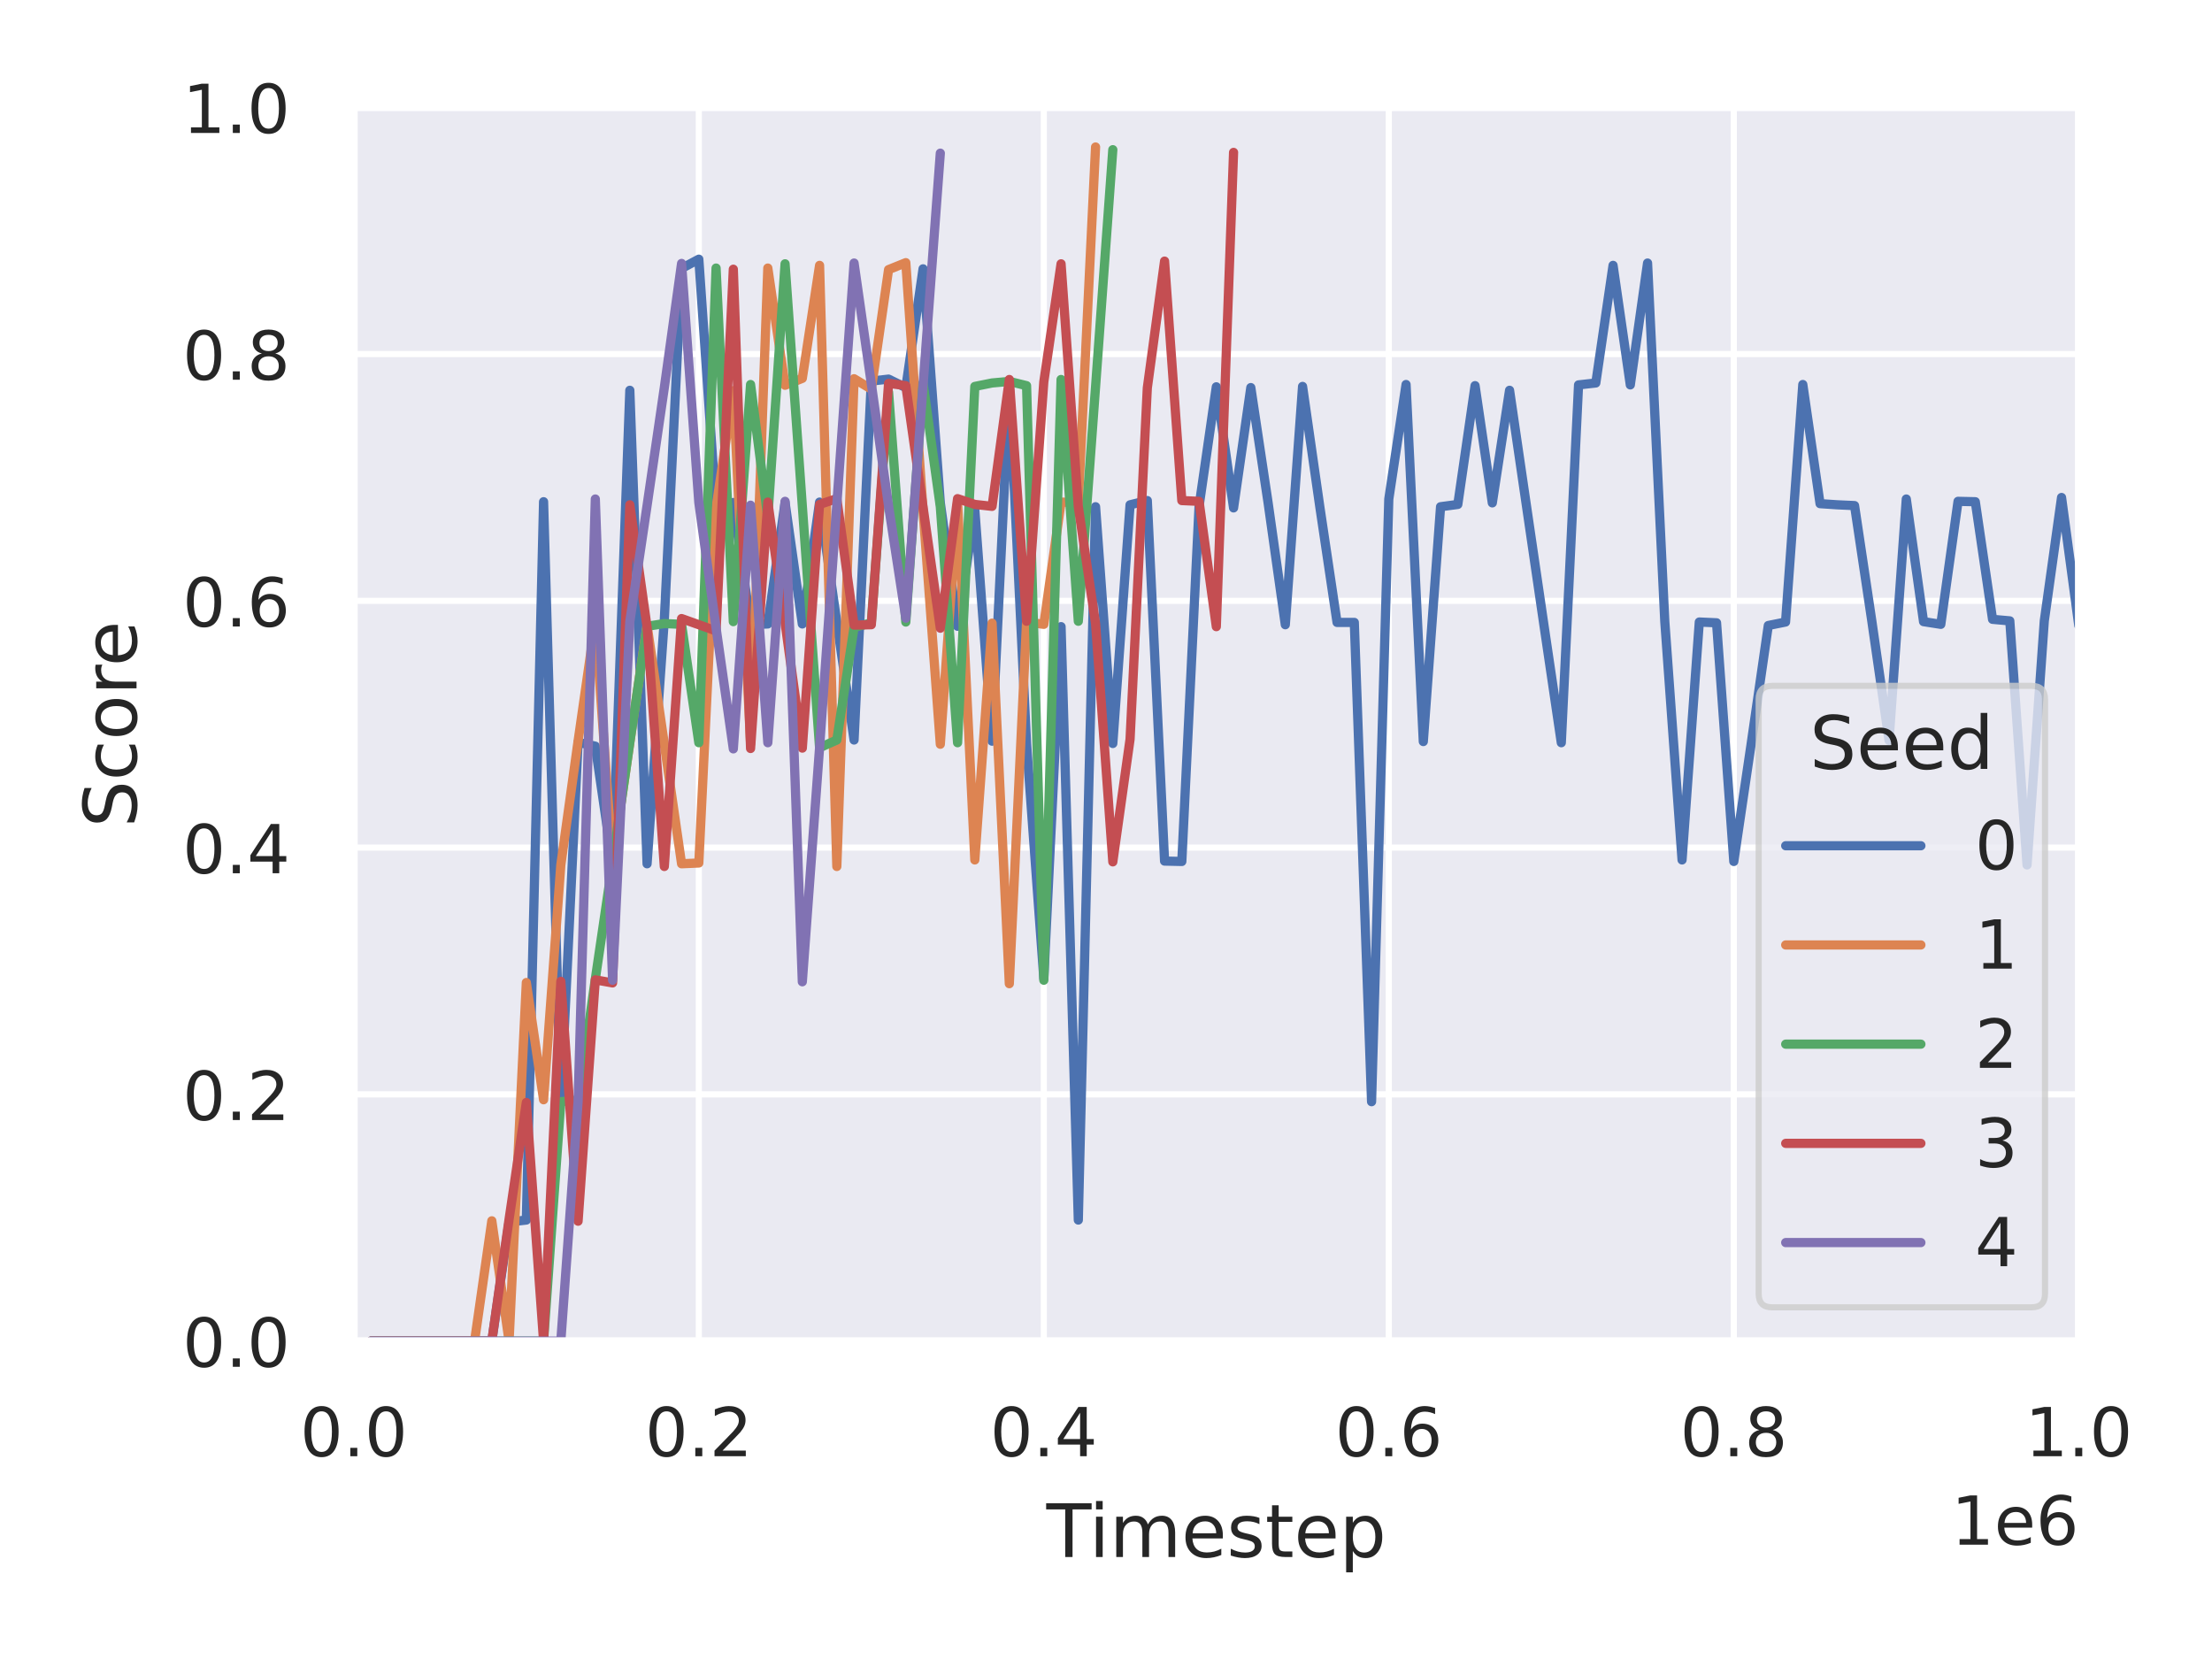
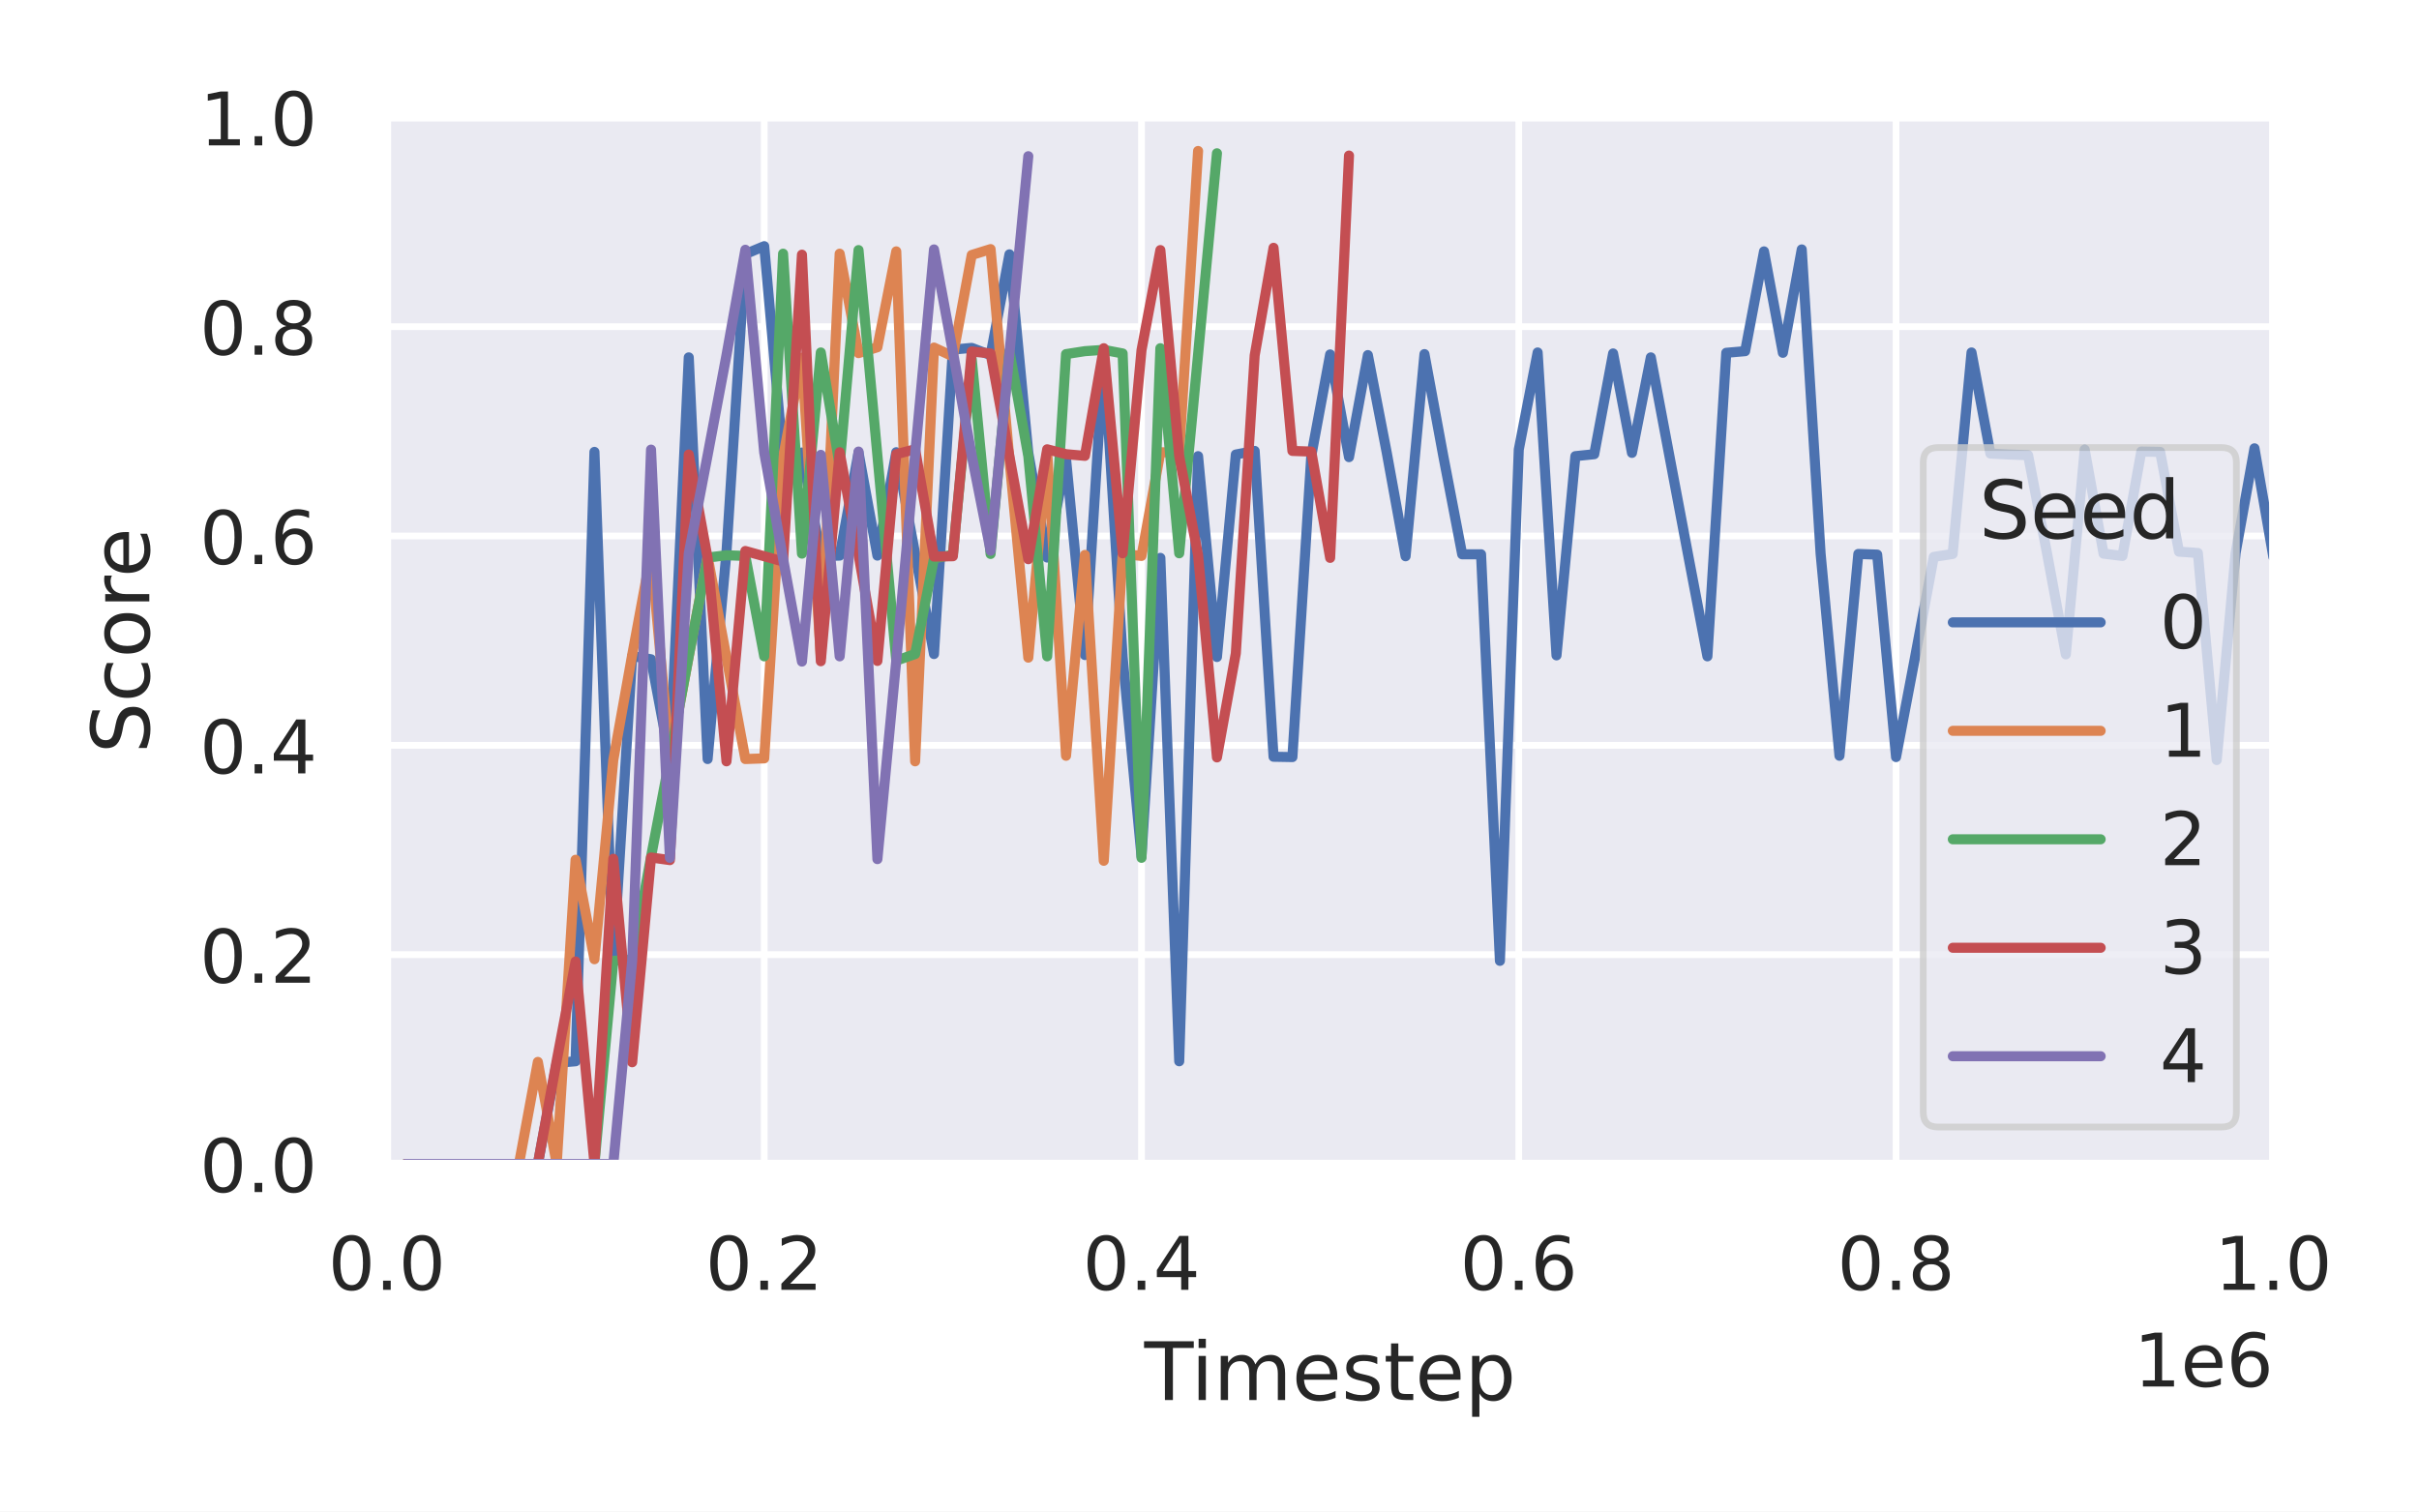
- <svg xmlns="http://www.w3.org/2000/svg" xmlns:xlink="http://www.w3.org/1999/xlink" width="288pt" height="216pt" viewBox="0 0 288 216" version="1.1">
+ <svg xmlns="http://www.w3.org/2000/svg" xmlns:xlink="http://www.w3.org/1999/xlink" width="288pt" height="180pt" viewBox="0 0 288 180" version="1.1">
  <defs>
    <style type="text/css">*{stroke-linejoin: round; stroke-linecap: butt}</style>
  </defs>
  <g id="figure_1">
    <g id="patch_1">
-       <path d="M 0 216  L 288 216  L 288 0  L 0 0  z " style="fill: #ffffff" />
+       <path d="M 0 180  L 288 180  L 288 0  L 0 0  z " style="fill: #ffffff" />
    </g>
    <g id="axes_1">
      <g id="patch_2">
-         <path d="M 46.068 174.612  L 270.657 174.612  L 270.657 13.968  L 46.068 13.968  z " style="fill: #eaeaf2" />
+         <path d="M 46.068 138.612  L 270.657 138.612  L 270.657 13.968  L 46.068 13.968  z " style="fill: #eaeaf2" />
      </g>
      <g id="matplotlib.axis_1">
        <g id="xtick_1">
          <g id="line2d_1">
-             <path d="M 46.068 174.612  L 46.068 13.968  " clip-path="url(#p39df22eead)" style="fill: none; stroke: #ffffff; stroke-width: 0.8; stroke-linecap: round" />
+             <path d="M 46.068 138.612  L 46.068 13.968  " clip-path="url(#p65713a2c18)" style="fill: none; stroke: #ffffff; stroke-width: 0.8; stroke-linecap: round" />
          </g>
          <g id="text_1">
-             <g style="fill: #262626" transform="translate(39.07062 189.5986) scale(0.088 -0.088)">
+             <g style="fill: #262626" transform="translate(39.07062 153.5986) scale(0.088 -0.088)">
              <defs>
                <path id="DejaVuSans-30" d="M 2034 4250  Q 1547 4250 1301 3770  Q 1056 3291 1056 2328  Q 1056 1369 1301 889  Q 1547 409 2034 409  Q 2525 409 2770 889  Q 3016 1369 3016 2328  Q 3016 3291 2770 3770  Q 2525 4250 2034 4250  z M 2034 4750  Q 2819 4750 3233 4129  Q 3647 3509 3647 2328  Q 3647 1150 3233 529  Q 2819 -91 2034 -91  Q 1250 -91 836 529  Q 422 1150 422 2328  Q 422 3509 836 4129  Q 1250 4750 2034 4750  z " transform="scale(0.015625)" />
                <path id="DejaVuSans-2e" d="M 684 794  L 1344 794  L 1344 0  L 684 0  L 684 794  z " transform="scale(0.015625)" />
              </defs>
              <use xlink:href="#DejaVuSans-30" />
              <use xlink:href="#DejaVuSans-2e" x="63.623" />
              <use xlink:href="#DejaVuSans-30" x="95.41" />
            </g>
          </g>
        </g>
        <g id="xtick_2">
          <g id="line2d_2">
-             <path d="M 90.986 174.612  L 90.986 13.968  " clip-path="url(#p39df22eead)" style="fill: none; stroke: #ffffff; stroke-width: 0.8; stroke-linecap: round" />
+             <path d="M 90.986 138.612  L 90.986 13.968  " clip-path="url(#p65713a2c18)" style="fill: none; stroke: #ffffff; stroke-width: 0.8; stroke-linecap: round" />
          </g>
          <g id="text_2">
-             <g style="fill: #262626" transform="translate(83.98843 189.5986) scale(0.088 -0.088)">
+             <g style="fill: #262626" transform="translate(83.98843 153.5986) scale(0.088 -0.088)">
              <defs>
                <path id="DejaVuSans-32" d="M 1228 531  L 3431 531  L 3431 0  L 469 0  L 469 531  Q 828 903 1448 1529  Q 2069 2156 2228 2338  Q 2531 2678 2651 2914  Q 2772 3150 2772 3378  Q 2772 3750 2511 3984  Q 2250 4219 1831 4219  Q 1534 4219 1204 4116  Q 875 4013 500 3803  L 500 4441  Q 881 4594 1212 4672  Q 1544 4750 1819 4750  Q 2544 4750 2975 4387  Q 3406 4025 3406 3419  Q 3406 3131 3298 2873  Q 3191 2616 2906 2266  Q 2828 2175 2409 1742  Q 1991 1309 1228 531  z " transform="scale(0.015625)" />
              </defs>
              <use xlink:href="#DejaVuSans-30" />
              <use xlink:href="#DejaVuSans-2e" x="63.623" />
              <use xlink:href="#DejaVuSans-32" x="95.41" />
            </g>
          </g>
        </g>
        <g id="xtick_3">
          <g id="line2d_3">
-             <path d="M 135.904 174.612  L 135.904 13.968  " clip-path="url(#p39df22eead)" style="fill: none; stroke: #ffffff; stroke-width: 0.8; stroke-linecap: round" />
+             <path d="M 135.904 138.612  L 135.904 13.968  " clip-path="url(#p65713a2c18)" style="fill: none; stroke: #ffffff; stroke-width: 0.8; stroke-linecap: round" />
          </g>
          <g id="text_3">
-             <g style="fill: #262626" transform="translate(128.9062 189.5986) scale(0.088 -0.088)">
+             <g style="fill: #262626" transform="translate(128.9062 153.5986) scale(0.088 -0.088)">
              <defs>
                <path id="DejaVuSans-34" d="M 2419 4116  L 825 1625  L 2419 1625  L 2419 4116  z M 2253 4666  L 3047 4666  L 3047 1625  L 3713 1625  L 3713 1100  L 3047 1100  L 3047 0  L 2419 0  L 2419 1100  L 313 1100  L 313 1709  L 2253 4666  z " transform="scale(0.015625)" />
              </defs>
              <use xlink:href="#DejaVuSans-30" />
              <use xlink:href="#DejaVuSans-2e" x="63.623" />
              <use xlink:href="#DejaVuSans-34" x="95.41" />
            </g>
          </g>
        </g>
        <g id="xtick_4">
          <g id="line2d_4">
-             <path d="M 180.821 174.612  L 180.821 13.968  " clip-path="url(#p39df22eead)" style="fill: none; stroke: #ffffff; stroke-width: 0.8; stroke-linecap: round" />
+             <path d="M 180.821 138.612  L 180.821 13.968  " clip-path="url(#p65713a2c18)" style="fill: none; stroke: #ffffff; stroke-width: 0.8; stroke-linecap: round" />
          </g>
          <g id="text_4">
-             <g style="fill: #262626" transform="translate(173.824 189.5986) scale(0.088 -0.088)">
+             <g style="fill: #262626" transform="translate(173.824 153.5986) scale(0.088 -0.088)">
              <defs>
                <path id="DejaVuSans-36" d="M 2113 2584  Q 1688 2584 1439 2293  Q 1191 2003 1191 1497  Q 1191 994 1439 701  Q 1688 409 2113 409  Q 2538 409 2786 701  Q 3034 994 3034 1497  Q 3034 2003 2786 2293  Q 2538 2584 2113 2584  z M 3366 4563  L 3366 3988  Q 3128 4100 2886 4159  Q 2644 4219 2406 4219  Q 1781 4219 1451 3797  Q 1122 3375 1075 2522  Q 1259 2794 1537 2939  Q 1816 3084 2150 3084  Q 2853 3084 3261 2657  Q 3669 2231 3669 1497  Q 3669 778 3244 343  Q 2819 -91 2113 -91  Q 1303 -91 875 529  Q 447 1150 447 2328  Q 447 3434 972 4092  Q 1497 4750 2381 4750  Q 2619 4750 2861 4703  Q 3103 4656 3366 4563  z " transform="scale(0.015625)" />
              </defs>
              <use xlink:href="#DejaVuSans-30" />
              <use xlink:href="#DejaVuSans-2e" x="63.623" />
              <use xlink:href="#DejaVuSans-36" x="95.41" />
            </g>
          </g>
        </g>
        <g id="xtick_5">
          <g id="line2d_5">
-             <path d="M 225.739 174.612  L 225.739 13.968  " clip-path="url(#p39df22eead)" style="fill: none; stroke: #ffffff; stroke-width: 0.8; stroke-linecap: round" />
+             <path d="M 225.739 138.612  L 225.739 13.968  " clip-path="url(#p65713a2c18)" style="fill: none; stroke: #ffffff; stroke-width: 0.8; stroke-linecap: round" />
          </g>
          <g id="text_5">
-             <g style="fill: #262626" transform="translate(218.7418 189.5986) scale(0.088 -0.088)">
+             <g style="fill: #262626" transform="translate(218.7418 153.5986) scale(0.088 -0.088)">
              <defs>
                <path id="DejaVuSans-38" d="M 2034 2216  Q 1584 2216 1326 1975  Q 1069 1734 1069 1313  Q 1069 891 1326 650  Q 1584 409 2034 409  Q 2484 409 2743 651  Q 3003 894 3003 1313  Q 3003 1734 2745 1975  Q 2488 2216 2034 2216  z M 1403 2484  Q 997 2584 770 2862  Q 544 3141 544 3541  Q 544 4100 942 4425  Q 1341 4750 2034 4750  Q 2731 4750 3128 4425  Q 3525 4100 3525 3541  Q 3525 3141 3298 2862  Q 3072 2584 2669 2484  Q 3125 2378 3379 2068  Q 3634 1759 3634 1313  Q 3634 634 3220 271  Q 2806 -91 2034 -91  Q 1263 -91 848 271  Q 434 634 434 1313  Q 434 1759 690 2068  Q 947 2378 1403 2484  z M 1172 3481  Q 1172 3119 1398 2916  Q 1625 2713 2034 2713  Q 2441 2713 2670 2916  Q 2900 3119 2900 3481  Q 2900 3844 2670 4047  Q 2441 4250 2034 4250  Q 1625 4250 1398 4047  Q 1172 3844 1172 3481  z " transform="scale(0.015625)" />
              </defs>
              <use xlink:href="#DejaVuSans-30" />
              <use xlink:href="#DejaVuSans-2e" x="63.623" />
              <use xlink:href="#DejaVuSans-38" x="95.41" />
            </g>
          </g>
        </g>
        <g id="xtick_6">
          <g id="line2d_6">
-             <path d="M 270.657 174.612  L 270.657 13.968  " clip-path="url(#p39df22eead)" style="fill: none; stroke: #ffffff; stroke-width: 0.8; stroke-linecap: round" />
+             <path d="M 270.657 138.612  L 270.657 13.968  " clip-path="url(#p65713a2c18)" style="fill: none; stroke: #ffffff; stroke-width: 0.8; stroke-linecap: round" />
          </g>
          <g id="text_6">
-             <g style="fill: #262626" transform="translate(263.6596 189.5986) scale(0.088 -0.088)">
+             <g style="fill: #262626" transform="translate(263.6596 153.5986) scale(0.088 -0.088)">
              <defs>
                <path id="DejaVuSans-31" d="M 794 531  L 1825 531  L 1825 4091  L 703 3866  L 703 4441  L 1819 4666  L 2450 4666  L 2450 531  L 3481 531  L 3481 0  L 794 0  L 794 531  z " transform="scale(0.015625)" />
              </defs>
              <use xlink:href="#DejaVuSans-31" />
              <use xlink:href="#DejaVuSans-2e" x="63.623" />
              <use xlink:href="#DejaVuSans-30" x="95.41" />
            </g>
          </g>
        </g>
        <g id="text_7">
-           <g style="fill: #262626" transform="translate(136.2353 202.7233) scale(0.096 -0.096)">
+           <g style="fill: #262626" transform="translate(136.2353 166.7233) scale(0.096 -0.096)">
            <defs>
              <path id="DejaVuSans-54" d="M -19 4666  L 3928 4666  L 3928 4134  L 2272 4134  L 2272 0  L 1638 0  L 1638 4134  L -19 4134  L -19 4666  z " transform="scale(0.015625)" />
              <path id="DejaVuSans-69" d="M 603 3500  L 1178 3500  L 1178 0  L 603 0  L 603 3500  z M 603 4863  L 1178 4863  L 1178 4134  L 603 4134  L 603 4863  z " transform="scale(0.015625)" />
              <path id="DejaVuSans-6d" d="M 3328 2828  Q 3544 3216 3844 3400  Q 4144 3584 4550 3584  Q 5097 3584 5394 3201  Q 5691 2819 5691 2113  L 5691 0  L 5113 0  L 5113 2094  Q 5113 2597 4934 2840  Q 4756 3084 4391 3084  Q 3944 3084 3684 2787  Q 3425 2491 3425 1978  L 3425 0  L 2847 0  L 2847 2094  Q 2847 2600 2669 2842  Q 2491 3084 2119 3084  Q 1678 3084 1418 2786  Q 1159 2488 1159 1978  L 1159 0  L 581 0  L 581 3500  L 1159 3500  L 1159 2956  Q 1356 3278 1631 3431  Q 1906 3584 2284 3584  Q 2666 3584 2933 3390  Q 3200 3197 3328 2828  z " transform="scale(0.015625)" />
              <path id="DejaVuSans-65" d="M 3597 1894  L 3597 1613  L 953 1613  Q 991 1019 1311 708  Q 1631 397 2203 397  Q 2534 397 2845 478  Q 3156 559 3463 722  L 3463 178  Q 3153 47 2828 -22  Q 2503 -91 2169 -91  Q 1331 -91 842 396  Q 353 884 353 1716  Q 353 2575 817 3079  Q 1281 3584 2069 3584  Q 2775 3584 3186 3129  Q 3597 2675 3597 1894  z M 3022 2063  Q 3016 2534 2758 2815  Q 2500 3097 2075 3097  Q 1594 3097 1305 2825  Q 1016 2553 972 2059  L 3022 2063  z " transform="scale(0.015625)" />
              <path id="DejaVuSans-73" d="M 2834 3397  L 2834 2853  Q 2591 2978 2328 3040  Q 2066 3103 1784 3103  Q 1356 3103 1142 2972  Q 928 2841 928 2578  Q 928 2378 1081 2264  Q 1234 2150 1697 2047  L 1894 2003  Q 2506 1872 2764 1633  Q 3022 1394 3022 966  Q 3022 478 2636 193  Q 2250 -91 1575 -91  Q 1294 -91 989 -36  Q 684 19 347 128  L 347 722  Q 666 556 975 473  Q 1284 391 1588 391  Q 1994 391 2212 530  Q 2431 669 2431 922  Q 2431 1156 2273 1281  Q 2116 1406 1581 1522  L 1381 1569  Q 847 1681 609 1914  Q 372 2147 372 2553  Q 372 3047 722 3315  Q 1072 3584 1716 3584  Q 2034 3584 2315 3537  Q 2597 3491 2834 3397  z " transform="scale(0.015625)" />
              <path id="DejaVuSans-74" d="M 1172 4494  L 1172 3500  L 2356 3500  L 2356 3053  L 1172 3053  L 1172 1153  Q 1172 725 1289 603  Q 1406 481 1766 481  L 2356 481  L 2356 0  L 1766 0  Q 1100 0 847 248  Q 594 497 594 1153  L 594 3053  L 172 3053  L 172 3500  L 594 3500  L 594 4494  L 1172 4494  z " transform="scale(0.015625)" />
              <path id="DejaVuSans-70" d="M 1159 525  L 1159 -1331  L 581 -1331  L 581 3500  L 1159 3500  L 1159 2969  Q 1341 3281 1617 3432  Q 1894 3584 2278 3584  Q 2916 3584 3314 3078  Q 3713 2572 3713 1747  Q 3713 922 3314 415  Q 2916 -91 2278 -91  Q 1894 -91 1617 61  Q 1341 213 1159 525  z M 3116 1747  Q 3116 2381 2855 2742  Q 2594 3103 2138 3103  Q 1681 3103 1420 2742  Q 1159 2381 1159 1747  Q 1159 1113 1420 752  Q 1681 391 2138 391  Q 2594 391 2855 752  Q 3116 1113 3116 1747  z " transform="scale(0.015625)" />
            </defs>
            <use xlink:href="#DejaVuSans-54" />
            <use xlink:href="#DejaVuSans-69" x="57.959" />
            <use xlink:href="#DejaVuSans-6d" x="85.742" />
            <use xlink:href="#DejaVuSans-65" x="183.154" />
            <use xlink:href="#DejaVuSans-73" x="244.678" />
            <use xlink:href="#DejaVuSans-74" x="296.777" />
            <use xlink:href="#DejaVuSans-65" x="335.986" />
            <use xlink:href="#DejaVuSans-70" x="397.51" />
          </g>
        </g>
        <g id="text_8">
-           <g style="fill: #262626" transform="translate(254.0443 201.1154) scale(0.088 -0.088)">
+           <g style="fill: #262626" transform="translate(254.0443 165.1154) scale(0.088 -0.088)">
            <use xlink:href="#DejaVuSans-31" />
            <use xlink:href="#DejaVuSans-65" x="63.623" />
            <use xlink:href="#DejaVuSans-36" x="125.146" />
          </g>
        </g>
      </g>
      <g id="matplotlib.axis_2">
        <g id="ytick_1">
          <g id="line2d_7">
-             <path d="M 46.068 174.612  L 270.657 174.612  " clip-path="url(#p39df22eead)" style="fill: none; stroke: #ffffff; stroke-width: 0.8; stroke-linecap: round" />
+             <path d="M 46.068 138.612  L 270.657 138.612  " clip-path="url(#p65713a2c18)" style="fill: none; stroke: #ffffff; stroke-width: 0.8; stroke-linecap: round" />
          </g>
          <g id="text_9">
-             <g style="fill: #262626" transform="translate(23.77325 177.9553) scale(0.088 -0.088)">
+             <g style="fill: #262626" transform="translate(23.77325 141.9553) scale(0.088 -0.088)">
              <use xlink:href="#DejaVuSans-30" />
              <use xlink:href="#DejaVuSans-2e" x="63.623" />
              <use xlink:href="#DejaVuSans-30" x="95.41" />
            </g>
          </g>
        </g>
        <g id="ytick_2">
          <g id="line2d_8">
-             <path d="M 46.068 142.483  L 270.657 142.483  " clip-path="url(#p39df22eead)" style="fill: none; stroke: #ffffff; stroke-width: 0.8; stroke-linecap: round" />
+             <path d="M 46.068 113.683  L 270.657 113.683  " clip-path="url(#p65713a2c18)" style="fill: none; stroke: #ffffff; stroke-width: 0.8; stroke-linecap: round" />
          </g>
          <g id="text_10">
-             <g style="fill: #262626" transform="translate(23.77325 145.8265) scale(0.088 -0.088)">
+             <g style="fill: #262626" transform="translate(23.77325 117.0265) scale(0.088 -0.088)">
              <use xlink:href="#DejaVuSans-30" />
              <use xlink:href="#DejaVuSans-2e" x="63.623" />
              <use xlink:href="#DejaVuSans-32" x="95.41" />
            </g>
          </g>
        </g>
        <g id="ytick_3">
          <g id="line2d_9">
-             <path d="M 46.068 110.354  L 270.657 110.354  " clip-path="url(#p39df22eead)" style="fill: none; stroke: #ffffff; stroke-width: 0.8; stroke-linecap: round" />
+             <path d="M 46.068 88.754  L 270.657 88.754  " clip-path="url(#p65713a2c18)" style="fill: none; stroke: #ffffff; stroke-width: 0.8; stroke-linecap: round" />
          </g>
          <g id="text_11">
-             <g style="fill: #262626" transform="translate(23.77325 113.6977) scale(0.088 -0.088)">
+             <g style="fill: #262626" transform="translate(23.77325 92.09771) scale(0.088 -0.088)">
              <use xlink:href="#DejaVuSans-30" />
              <use xlink:href="#DejaVuSans-2e" x="63.623" />
              <use xlink:href="#DejaVuSans-34" x="95.41" />
            </g>
          </g>
        </g>
        <g id="ytick_4">
          <g id="line2d_10">
-             <path d="M 46.068 78.226  L 270.657 78.226  " clip-path="url(#p39df22eead)" style="fill: none; stroke: #ffffff; stroke-width: 0.8; stroke-linecap: round" />
+             <path d="M 46.068 63.826  L 270.657 63.826  " clip-path="url(#p65713a2c18)" style="fill: none; stroke: #ffffff; stroke-width: 0.8; stroke-linecap: round" />
          </g>
          <g id="text_12">
-             <g style="fill: #262626" transform="translate(23.77325 81.56891) scale(0.088 -0.088)">
+             <g style="fill: #262626" transform="translate(23.77325 67.16891) scale(0.088 -0.088)">
              <use xlink:href="#DejaVuSans-30" />
              <use xlink:href="#DejaVuSans-2e" x="63.623" />
              <use xlink:href="#DejaVuSans-36" x="95.41" />
            </g>
          </g>
        </g>
        <g id="ytick_5">
          <g id="line2d_11">
-             <path d="M 46.068 46.097  L 270.657 46.097  " clip-path="url(#p39df22eead)" style="fill: none; stroke: #ffffff; stroke-width: 0.8; stroke-linecap: round" />
+             <path d="M 46.068 38.897  L 270.657 38.897  " clip-path="url(#p65713a2c18)" style="fill: none; stroke: #ffffff; stroke-width: 0.8; stroke-linecap: round" />
          </g>
          <g id="text_13">
-             <g style="fill: #262626" transform="translate(23.77325 49.44011) scale(0.088 -0.088)">
+             <g style="fill: #262626" transform="translate(23.77325 42.24011) scale(0.088 -0.088)">
              <use xlink:href="#DejaVuSans-30" />
              <use xlink:href="#DejaVuSans-2e" x="63.623" />
              <use xlink:href="#DejaVuSans-38" x="95.41" />
            </g>
          </g>
        </g>
        <g id="ytick_6">
          <g id="line2d_12">
-             <path d="M 46.068 13.968  L 270.657 13.968  " clip-path="url(#p39df22eead)" style="fill: none; stroke: #ffffff; stroke-width: 0.8; stroke-linecap: round" />
+             <path d="M 46.068 13.968  L 270.657 13.968  " clip-path="url(#p65713a2c18)" style="fill: none; stroke: #ffffff; stroke-width: 0.8; stroke-linecap: round" />
          </g>
          <g id="text_14">
            <g style="fill: #262626" transform="translate(23.77325 17.31131) scale(0.088 -0.088)">
              <use xlink:href="#DejaVuSans-31" />
              <use xlink:href="#DejaVuSans-2e" x="63.623" />
              <use xlink:href="#DejaVuSans-30" x="95.41" />
            </g>
          </g>
        </g>
        <g id="text_15">
-           <g style="fill: #262626" transform="translate(17.77675 107.7322) rotate(-90) scale(0.096 -0.096)">
+           <g style="fill: #262626" transform="translate(17.77675 89.73225) rotate(-90) scale(0.096 -0.096)">
            <defs>
              <path id="DejaVuSans-53" d="M 3425 4513  L 3425 3897  Q 3066 4069 2747 4153  Q 2428 4238 2131 4238  Q 1616 4238 1336 4038  Q 1056 3838 1056 3469  Q 1056 3159 1242 3001  Q 1428 2844 1947 2747  L 2328 2669  Q 3034 2534 3370 2195  Q 3706 1856 3706 1288  Q 3706 609 3251 259  Q 2797 -91 1919 -91  Q 1588 -91 1214 -16  Q 841 59 441 206  L 441 856  Q 825 641 1194 531  Q 1563 422 1919 422  Q 2459 422 2753 634  Q 3047 847 3047 1241  Q 3047 1584 2836 1778  Q 2625 1972 2144 2069  L 1759 2144  Q 1053 2284 737 2584  Q 422 2884 422 3419  Q 422 4038 858 4394  Q 1294 4750 2059 4750  Q 2388 4750 2728 4690  Q 3069 4631 3425 4513  z " transform="scale(0.015625)" />
              <path id="DejaVuSans-63" d="M 3122 3366  L 3122 2828  Q 2878 2963 2633 3030  Q 2388 3097 2138 3097  Q 1578 3097 1268 2742  Q 959 2388 959 1747  Q 959 1106 1268 751  Q 1578 397 2138 397  Q 2388 397 2633 464  Q 2878 531 3122 666  L 3122 134  Q 2881 22 2623 -34  Q 2366 -91 2075 -91  Q 1284 -91 818 406  Q 353 903 353 1747  Q 353 2603 823 3093  Q 1294 3584 2113 3584  Q 2378 3584 2631 3529  Q 2884 3475 3122 3366  z " transform="scale(0.015625)" />
              <path id="DejaVuSans-6f" d="M 1959 3097  Q 1497 3097 1228 2736  Q 959 2375 959 1747  Q 959 1119 1226 758  Q 1494 397 1959 397  Q 2419 397 2687 759  Q 2956 1122 2956 1747  Q 2956 2369 2687 2733  Q 2419 3097 1959 3097  z M 1959 3584  Q 2709 3584 3137 3096  Q 3566 2609 3566 1747  Q 3566 888 3137 398  Q 2709 -91 1959 -91  Q 1206 -91 779 398  Q 353 888 353 1747  Q 353 2609 779 3096  Q 1206 3584 1959 3584  z " transform="scale(0.015625)" />
              <path id="DejaVuSans-72" d="M 2631 2963  Q 2534 3019 2420 3045  Q 2306 3072 2169 3072  Q 1681 3072 1420 2755  Q 1159 2438 1159 1844  L 1159 0  L 581 0  L 581 3500  L 1159 3500  L 1159 2956  Q 1341 3275 1631 3429  Q 1922 3584 2338 3584  Q 2397 3584 2469 3576  Q 2541 3569 2628 3553  L 2631 2963  z " transform="scale(0.015625)" />
            </defs>
            <use xlink:href="#DejaVuSans-53" />
            <use xlink:href="#DejaVuSans-63" x="63.477" />
            <use xlink:href="#DejaVuSans-6f" x="118.457" />
            <use xlink:href="#DejaVuSans-72" x="179.639" />
            <use xlink:href="#DejaVuSans-65" x="218.502" />
          </g>
        </g>
      </g>
      <g id="PolyCollection_1" />
      <g id="PolyCollection_2" />
      <g id="PolyCollection_3" />
      <g id="PolyCollection_4" />
      <g id="PolyCollection_5" />
      <g id="line2d_13">
-         <path d="M 48.314 174.612  L 50.56 174.612  L 52.806 174.612  L 55.052 174.612  L 57.297 174.612  L 59.543 174.612  L 61.789 174.612  L 64.035 174.612  L 66.281 159.1  L 68.527 158.849  L 70.773 65.324  L 73.019 143.437  L 75.265 96.649  L 77.51 97.151  L 79.756 112.513  L 82.002 50.816  L 84.248 112.463  L 86.494 80.685  L 88.74 34.952  L 90.986 33.747  L 93.232 66.228  L 95.478 65.424  L 97.723 81.338  L 99.969 81.238  L 102.215 65.424  L 104.461 81.238  L 106.707 65.374  L 108.953 80.987  L 111.199 96.348  L 113.445 49.611  L 115.691 49.36  L 117.936 50.464  L 120.182 35.002  L 122.428 65.474  L 124.674 81.539  L 126.92 66.378  L 129.166 96.499  L 131.412 50.063  L 133.658 96.8  L 135.904 127.373  L 138.149 81.589  L 140.395 158.849  L 142.641 65.976  L 144.887 96.8  L 147.133 65.725  L 149.379 65.173  L 151.625 112.111  L 153.871 112.162  L 156.117 65.926  L 158.363 50.364  L 160.608 66.127  L 162.854 50.464  L 165.1 65.424  L 167.346 81.338  L 169.592 50.314  L 171.838 65.976  L 174.084 81.037  L 176.33 81.037  L 178.576 143.437  L 180.821 64.972  L 183.067 50.063  L 185.313 96.549  L 187.559 65.976  L 189.805 65.675  L 192.051 50.213  L 194.297 65.474  L 196.543 50.816  L 198.789 66.177  L 201.034 81.489  L 203.28 96.7  L 205.526 50.113  L 207.772 49.862  L 210.018 34.551  L 212.264 50.113  L 214.51 34.249  L 216.756 80.936  L 219.002 111.961  L 221.247 80.987  L 223.493 81.087  L 225.739 112.162  L 227.985 96.951  L 230.231 81.438  L 232.477 80.987  L 234.723 50.063  L 236.969 65.575  L 239.215 65.725  L 241.46 65.826  L 243.706 80.836  L 245.952 96.398  L 248.198 64.972  L 250.444 80.936  L 252.69 81.288  L 254.936 65.274  L 257.182 65.324  L 259.428 80.635  L 261.673 80.836  L 263.919 112.613  L 266.165 80.836  L 268.411 64.772  L 270.657 81.438  " clip-path="url(#p39df22eead)" style="fill: none; stroke: #4c72b0; stroke-width: 1.2; stroke-linecap: round" />
+         <path d="M 48.314 138.612  L 50.56 138.612  L 52.806 138.612  L 55.052 138.612  L 57.297 138.612  L 59.543 138.612  L 61.789 138.612  L 64.035 138.612  L 66.281 126.576  L 68.527 126.381  L 70.773 53.815  L 73.019 114.423  L 75.265 78.121  L 77.51 78.51  L 79.756 90.429  L 82.002 42.558  L 84.248 90.39  L 86.494 65.734  L 88.74 30.25  L 90.986 29.315  L 93.232 54.516  L 95.478 53.893  L 97.723 66.241  L 99.969 66.163  L 102.215 53.893  L 104.461 66.163  L 106.707 53.854  L 108.953 65.968  L 111.199 77.887  L 113.445 41.623  L 115.691 41.429  L 117.936 42.286  L 120.182 30.289  L 122.428 53.932  L 124.674 66.396  L 126.92 54.633  L 129.166 78.004  L 131.412 41.974  L 133.658 78.238  L 135.904 101.959  L 138.149 66.435  L 140.395 126.381  L 142.641 54.321  L 144.887 78.238  L 147.133 54.127  L 149.379 53.698  L 151.625 90.118  L 153.871 90.157  L 156.117 54.283  L 158.363 42.208  L 160.608 54.438  L 162.854 42.286  L 165.1 53.893  L 167.346 66.241  L 169.592 42.169  L 171.838 54.321  L 174.084 66.007  L 176.33 66.007  L 178.576 114.423  L 180.821 53.542  L 183.067 41.974  L 185.313 78.043  L 187.559 54.321  L 189.805 54.088  L 192.051 42.091  L 194.297 53.932  L 196.543 42.558  L 198.789 54.477  L 201.034 66.357  L 203.28 78.16  L 205.526 42.013  L 207.772 41.818  L 210.018 29.938  L 212.264 42.013  L 214.51 29.704  L 216.756 65.929  L 219.002 90.001  L 221.247 65.968  L 223.493 66.046  L 225.739 90.157  L 227.985 78.354  L 230.231 66.318  L 232.477 65.968  L 234.723 41.974  L 236.969 54.01  L 239.215 54.127  L 241.46 54.205  L 243.706 65.851  L 245.952 77.926  L 248.198 53.542  L 250.444 65.929  L 252.69 66.202  L 254.936 53.776  L 257.182 53.815  L 259.428 65.695  L 261.673 65.851  L 263.919 90.507  L 266.165 65.851  L 268.411 53.387  L 270.657 66.318  " clip-path="url(#p65713a2c18)" style="fill: none; stroke: #4c72b0; stroke-width: 1.2; stroke-linecap: round" />
      </g>
      <g id="line2d_14">
-         <path d="M 48.314 174.612  L 50.56 174.612  L 52.806 174.612  L 55.052 174.612  L 57.297 174.612  L 59.543 174.612  L 61.789 174.612  L 64.035 158.949  L 66.281 174.612  L 68.527 127.925  L 70.773 143.186  L 73.019 112.613  L 75.265 96.499  L 77.51 80.886  L 79.756 112.212  L 82.002 96.7  L 84.248 81.388  L 86.494 96.9  L 88.74 112.463  L 90.986 112.362  L 93.232 66.127  L 95.478 50.866  L 97.723 96.85  L 99.969 34.902  L 102.215 50.163  L 104.461 49.259  L 106.707 34.551  L 108.953 112.814  L 111.199 49.31  L 113.445 50.665  L 115.691 35.103  L 117.936 34.199  L 120.182 66.479  L 122.428 96.9  L 124.674 65.324  L 126.92 111.961  L 129.166 81.137  L 131.412 128.075  L 133.658 80.987  L 135.904 81.288  L 138.149 65.374  L 140.395 65.424  L 142.641 19.139  " clip-path="url(#p39df22eead)" style="fill: none; stroke: #dd8452; stroke-width: 1.2; stroke-linecap: round" />
+         <path d="M 48.314 138.612  L 50.56 138.612  L 52.806 138.612  L 55.052 138.612  L 57.297 138.612  L 59.543 138.612  L 61.789 138.612  L 64.035 126.459  L 66.281 138.612  L 68.527 102.387  L 70.773 114.229  L 73.019 90.507  L 75.265 78.004  L 77.51 65.89  L 79.756 90.196  L 82.002 78.16  L 84.248 66.28  L 86.494 78.315  L 88.74 90.39  L 90.986 90.312  L 93.232 54.438  L 95.478 42.597  L 97.723 78.277  L 99.969 30.211  L 102.215 42.052  L 104.461 41.351  L 106.707 29.938  L 108.953 90.663  L 111.199 41.39  L 113.445 42.441  L 115.691 30.366  L 117.936 29.665  L 120.182 54.711  L 122.428 78.315  L 124.674 53.815  L 126.92 90.001  L 129.166 66.085  L 131.412 102.504  L 133.658 65.968  L 135.904 66.202  L 138.149 53.854  L 140.395 53.893  L 142.641 17.98  " clip-path="url(#p65713a2c18)" style="fill: none; stroke: #dd8452; stroke-width: 1.2; stroke-linecap: round" />
      </g>
      <g id="line2d_15">
-         <path d="M 48.314 174.612  L 50.56 174.612  L 52.806 174.612  L 55.052 174.612  L 57.297 174.612  L 59.543 174.612  L 61.789 174.612  L 64.035 174.612  L 66.281 174.612  L 68.527 174.612  L 70.773 174.612  L 73.019 143.437  L 75.265 143.236  L 77.51 127.473  L 79.756 112.262  L 82.002 96.649  L 84.248 81.539  L 86.494 81.187  L 88.74 81.288  L 90.986 96.7  L 93.232 34.902  L 95.478 80.936  L 97.723 50.063  L 99.969 67.382  L 102.215 34.35  L 104.461 65.876  L 106.707 97.352  L 108.953 96.348  L 111.199 81.689  L 113.445 81.087  L 115.691 51.067  L 117.936 80.987  L 120.182 49.862  L 122.428 65.976  L 124.674 96.7  L 126.92 50.314  L 129.166 49.862  L 131.412 49.661  L 133.658 50.213  L 135.904 127.624  L 138.149 49.41  L 140.395 80.886  L 142.641 50.364  L 144.887 19.49  " clip-path="url(#p39df22eead)" style="fill: none; stroke: #55a868; stroke-width: 1.2; stroke-linecap: round" />
+         <path d="M 48.314 138.612  L 50.56 138.612  L 52.806 138.612  L 55.052 138.612  L 57.297 138.612  L 59.543 138.612  L 61.789 138.612  L 64.035 138.612  L 66.281 138.612  L 68.527 138.612  L 70.773 138.612  L 73.019 114.423  L 75.265 114.267  L 77.51 102.037  L 79.756 90.235  L 82.002 78.121  L 84.248 66.396  L 86.494 66.124  L 88.74 66.202  L 90.986 78.16  L 93.232 30.211  L 95.478 65.929  L 97.723 41.974  L 99.969 55.412  L 102.215 29.782  L 104.461 54.244  L 106.707 78.666  L 108.953 77.887  L 111.199 66.513  L 113.445 66.046  L 115.691 42.753  L 117.936 65.968  L 120.182 41.818  L 122.428 54.321  L 124.674 78.16  L 126.92 42.169  L 129.166 41.818  L 131.412 41.662  L 133.658 42.091  L 135.904 102.154  L 138.149 41.468  L 140.395 65.89  L 142.641 42.208  L 144.887 18.253  " clip-path="url(#p65713a2c18)" style="fill: none; stroke: #55a868; stroke-width: 1.2; stroke-linecap: round" />
      </g>
      <g id="line2d_16">
-         <path d="M 48.314 174.612  L 50.56 174.612  L 52.806 174.612  L 55.052 174.612  L 57.297 174.612  L 59.543 174.612  L 61.789 174.612  L 64.035 174.612  L 66.281 158.748  L 68.527 143.537  L 70.773 174.612  L 73.019 127.774  L 75.265 158.999  L 77.51 127.573  L 79.756 127.975  L 82.002 65.725  L 84.248 81.639  L 86.494 112.814  L 88.74 80.535  L 90.986 81.338  L 93.232 82.141  L 95.478 35.053  L 97.723 97.453  L 99.969 65.374  L 102.215 81.087  L 104.461 97.402  L 106.707 65.675  L 108.953 64.922  L 111.199 81.388  L 113.445 81.338  L 115.691 49.912  L 117.936 50.213  L 120.182 66.027  L 122.428 81.79  L 124.674 64.922  L 126.92 65.675  L 129.166 65.926  L 131.412 49.41  L 133.658 80.886  L 135.904 49.711  L 138.149 34.35  L 140.395 65.976  L 142.641 81.187  L 144.887 112.212  L 147.133 96.248  L 149.379 50.515  L 151.625 33.998  L 153.871 65.173  L 156.117 65.274  L 158.363 81.589  L 160.608 19.842  " clip-path="url(#p39df22eead)" style="fill: none; stroke: #c44e52; stroke-width: 1.2; stroke-linecap: round" />
+         <path d="M 48.314 138.612  L 50.56 138.612  L 52.806 138.612  L 55.052 138.612  L 57.297 138.612  L 59.543 138.612  L 61.789 138.612  L 64.035 138.612  L 66.281 126.303  L 68.527 114.501  L 70.773 138.612  L 73.019 102.27  L 75.265 126.498  L 77.51 102.115  L 79.756 102.426  L 82.002 54.127  L 84.248 66.474  L 86.494 90.663  L 88.74 65.617  L 90.986 66.241  L 93.232 66.864  L 95.478 30.328  L 97.723 78.744  L 99.969 53.854  L 102.215 66.046  L 104.461 78.705  L 106.707 54.088  L 108.953 53.504  L 111.199 66.28  L 113.445 66.241  L 115.691 41.857  L 117.936 42.091  L 120.182 54.36  L 122.428 66.591  L 124.674 53.504  L 126.92 54.088  L 129.166 54.283  L 131.412 41.468  L 133.658 65.89  L 135.904 41.701  L 138.149 29.782  L 140.395 54.321  L 142.641 66.124  L 144.887 90.196  L 147.133 77.809  L 149.379 42.325  L 151.625 29.51  L 153.871 53.698  L 156.117 53.776  L 158.363 66.435  L 160.608 18.525  " clip-path="url(#p65713a2c18)" style="fill: none; stroke: #c44e52; stroke-width: 1.2; stroke-linecap: round" />
      </g>
      <g id="line2d_17">
-         <path d="M 48.314 174.612  L 50.56 174.612  L 52.806 174.612  L 55.052 174.612  L 57.297 174.612  L 59.543 174.612  L 61.789 174.612  L 64.035 174.612  L 66.281 174.612  L 68.527 174.612  L 70.773 174.612  L 73.019 174.612  L 75.265 143.437  L 77.51 64.972  L 79.756 127.624  L 82.002 80.936  L 84.248 65.826  L 86.494 50.464  L 88.74 34.3  L 90.986 65.424  L 93.232 81.74  L 95.478 97.503  L 97.723 65.776  L 99.969 96.7  L 102.215 65.274  L 104.461 127.824  L 106.707 97.352  L 108.953 65.675  L 111.199 34.249  L 113.445 49.962  L 115.691 65.876  L 117.936 80.485  L 120.182 50.163  L 122.428 19.942  " clip-path="url(#p39df22eead)" style="fill: none; stroke: #8172b3; stroke-width: 1.2; stroke-linecap: round" />
+         <path d="M 48.314 138.612  L 50.56 138.612  L 52.806 138.612  L 55.052 138.612  L 57.297 138.612  L 59.543 138.612  L 61.789 138.612  L 64.035 138.612  L 66.281 138.612  L 68.527 138.612  L 70.773 138.612  L 73.019 138.612  L 75.265 114.423  L 77.51 53.542  L 79.756 102.154  L 82.002 65.929  L 84.248 54.205  L 86.494 42.286  L 88.74 29.743  L 90.986 53.893  L 93.232 66.552  L 95.478 78.783  L 97.723 54.166  L 99.969 78.16  L 102.215 53.776  L 104.461 102.309  L 106.707 78.666  L 108.953 54.088  L 111.199 29.704  L 113.445 41.896  L 115.691 54.244  L 117.936 65.578  L 120.182 42.052  L 122.428 18.603  " clip-path="url(#p65713a2c18)" style="fill: none; stroke: #8172b3; stroke-width: 1.2; stroke-linecap: round" />
      </g>
      <g id="line2d_18" />
      <g id="line2d_19" />
      <g id="line2d_20" />
      <g id="line2d_21" />
      <g id="line2d_22" />
      <g id="patch_3">
-         <path d="M 46.068 174.612  L 46.068 13.968  " style="fill: none; stroke: #ffffff; stroke-linejoin: miter; stroke-linecap: square" />
+         <path d="M 46.068 138.612  L 46.068 13.968  " style="fill: none; stroke: #ffffff; stroke-linejoin: miter; stroke-linecap: square" />
      </g>
      <g id="patch_4">
-         <path d="M 270.657 174.612  L 270.657 13.968  " style="fill: none; stroke: #ffffff; stroke-linejoin: miter; stroke-linecap: square" />
+         <path d="M 270.657 138.612  L 270.657 13.968  " style="fill: none; stroke: #ffffff; stroke-linejoin: miter; stroke-linecap: square" />
      </g>
      <g id="patch_5">
-         <path d="M 46.068 174.612  L 270.657 174.612  " style="fill: none; stroke: #ffffff; stroke-linejoin: miter; stroke-linecap: square" />
+         <path d="M 46.068 138.612  L 270.657 138.612  " style="fill: none; stroke: #ffffff; stroke-linejoin: miter; stroke-linecap: square" />
      </g>
      <g id="patch_6">
        <path d="M 46.068 13.968  L 270.657 13.968  " style="fill: none; stroke: #ffffff; stroke-linejoin: miter; stroke-linecap: square" />
      </g>
      <g id="legend_1">
        <g id="patch_7">
-           <path d="M 230.738 170.212  L 264.497 170.212  Q 266.257 170.212 266.257 168.452  L 266.257 91.057  Q 266.257 89.297 264.497 89.297  L 230.738 89.297  Q 228.978 89.297 228.978 91.057  L 228.978 168.452  Q 228.978 170.212 230.738 170.212  z " style="fill: #eaeaf2; opacity: 0.8; stroke: #cccccc; stroke-width: 0.8; stroke-linejoin: miter" />
+           <path d="M 230.738 134.212  L 264.497 134.212  Q 266.257 134.212 266.257 132.452  L 266.257 55.057  Q 266.257 53.297 264.497 53.297  L 230.738 53.297  Q 228.978 53.297 228.978 55.057  L 228.978 132.452  Q 228.978 134.212 230.738 134.212  z " style="fill: #eaeaf2; opacity: 0.8; stroke: #cccccc; stroke-width: 0.8; stroke-linejoin: miter" />
        </g>
        <g id="text_16">
-           <g style="fill: #262626" transform="translate(235.616 100.1118) scale(0.096 -0.096)">
+           <g style="fill: #262626" transform="translate(235.616 64.11175) scale(0.096 -0.096)">
            <defs>
              <path id="DejaVuSans-64" d="M 2906 2969  L 2906 4863  L 3481 4863  L 3481 0  L 2906 0  L 2906 525  Q 2725 213 2448 61  Q 2172 -91 1784 -91  Q 1150 -91 751 415  Q 353 922 353 1747  Q 353 2572 751 3078  Q 1150 3584 1784 3584  Q 2172 3584 2448 3432  Q 2725 3281 2906 2969  z M 947 1747  Q 947 1113 1208 752  Q 1469 391 1925 391  Q 2381 391 2643 752  Q 2906 1113 2906 1747  Q 2906 2381 2643 2742  Q 2381 3103 1925 3103  Q 1469 3103 1208 2742  Q 947 2381 947 1747  z " transform="scale(0.015625)" />
            </defs>
            <use xlink:href="#DejaVuSans-53" />
            <use xlink:href="#DejaVuSans-65" x="63.477" />
            <use xlink:href="#DejaVuSans-65" x="125" />
            <use xlink:href="#DejaVuSans-64" x="186.523" />
          </g>
        </g>
        <g id="line2d_23">
-           <path d="M 232.498 110.115  L 241.298 110.115  L 250.098 110.115  " style="fill: none; stroke: #4c72b0; stroke-width: 1.2; stroke-linecap: round" />
+           <path d="M 232.498 74.115  L 241.298 74.115  L 250.098 74.115  " style="fill: none; stroke: #4c72b0; stroke-width: 1.2; stroke-linecap: round" />
        </g>
        <g id="text_17">
-           <g style="fill: #262626" transform="translate(257.138 113.1949) scale(0.088 -0.088)">
+           <g style="fill: #262626" transform="translate(257.138 77.19487) scale(0.088 -0.088)">
            <use xlink:href="#DejaVuSans-30" />
          </g>
        </g>
        <g id="line2d_24">
-           <path d="M 232.498 123.032  L 241.298 123.032  L 250.098 123.032  " style="fill: none; stroke: #dd8452; stroke-width: 1.2; stroke-linecap: round" />
+           <path d="M 232.498 87.032  L 241.298 87.032  L 250.098 87.032  " style="fill: none; stroke: #dd8452; stroke-width: 1.2; stroke-linecap: round" />
        </g>
        <g id="text_18">
-           <g style="fill: #262626" transform="translate(257.138 126.1116) scale(0.088 -0.088)">
+           <g style="fill: #262626" transform="translate(257.138 90.11163) scale(0.088 -0.088)">
            <use xlink:href="#DejaVuSans-31" />
          </g>
        </g>
        <g id="line2d_25">
-           <path d="M 232.498 135.948  L 241.298 135.948  L 250.098 135.948  " style="fill: none; stroke: #55a868; stroke-width: 1.2; stroke-linecap: round" />
+           <path d="M 232.498 99.948  L 241.298 99.948  L 250.098 99.948  " style="fill: none; stroke: #55a868; stroke-width: 1.2; stroke-linecap: round" />
        </g>
        <g id="text_19">
-           <g style="fill: #262626" transform="translate(257.138 139.0284) scale(0.088 -0.088)">
+           <g style="fill: #262626" transform="translate(257.138 103.0284) scale(0.088 -0.088)">
            <use xlink:href="#DejaVuSans-32" />
          </g>
        </g>
        <g id="line2d_26">
-           <path d="M 232.498 148.865  L 241.298 148.865  L 250.098 148.865  " style="fill: none; stroke: #c44e52; stroke-width: 1.2; stroke-linecap: round" />
+           <path d="M 232.498 112.865  L 241.298 112.865  L 250.098 112.865  " style="fill: none; stroke: #c44e52; stroke-width: 1.2; stroke-linecap: round" />
        </g>
        <g id="text_20">
-           <g style="fill: #262626" transform="translate(257.138 151.9451) scale(0.088 -0.088)">
+           <g style="fill: #262626" transform="translate(257.138 115.9451) scale(0.088 -0.088)">
            <defs>
              <path id="DejaVuSans-33" d="M 2597 2516  Q 3050 2419 3304 2112  Q 3559 1806 3559 1356  Q 3559 666 3084 287  Q 2609 -91 1734 -91  Q 1441 -91 1130 -33  Q 819 25 488 141  L 488 750  Q 750 597 1062 519  Q 1375 441 1716 441  Q 2309 441 2620 675  Q 2931 909 2931 1356  Q 2931 1769 2642 2001  Q 2353 2234 1838 2234  L 1294 2234  L 1294 2753  L 1863 2753  Q 2328 2753 2575 2939  Q 2822 3125 2822 3475  Q 2822 3834 2567 4026  Q 2313 4219 1838 4219  Q 1578 4219 1281 4162  Q 984 4106 628 3988  L 628 4550  Q 988 4650 1302 4700  Q 1616 4750 1894 4750  Q 2613 4750 3031 4423  Q 3450 4097 3450 3541  Q 3450 3153 3228 2886  Q 3006 2619 2597 2516  z " transform="scale(0.015625)" />
            </defs>
            <use xlink:href="#DejaVuSans-33" />
          </g>
        </g>
        <g id="line2d_27">
-           <path d="M 232.498 161.782  L 241.298 161.782  L 250.098 161.782  " style="fill: none; stroke: #8172b3; stroke-width: 1.2; stroke-linecap: round" />
+           <path d="M 232.498 125.782  L 241.298 125.782  L 250.098 125.782  " style="fill: none; stroke: #8172b3; stroke-width: 1.2; stroke-linecap: round" />
        </g>
        <g id="text_21">
-           <g style="fill: #262626" transform="translate(257.138 164.8619) scale(0.088 -0.088)">
+           <g style="fill: #262626" transform="translate(257.138 128.8619) scale(0.088 -0.088)">
            <use xlink:href="#DejaVuSans-34" />
          </g>
        </g>
      </g>
    </g>
  </g>
  <defs>
-     <clipPath id="p39df22eead">
-       <rect x="46.068" y="13.968" width="224.589" height="160.644" />
+     <clipPath id="p65713a2c18">
+       <rect x="46.068" y="13.968" width="224.589" height="124.644" />
    </clipPath>
  </defs>
</svg>
